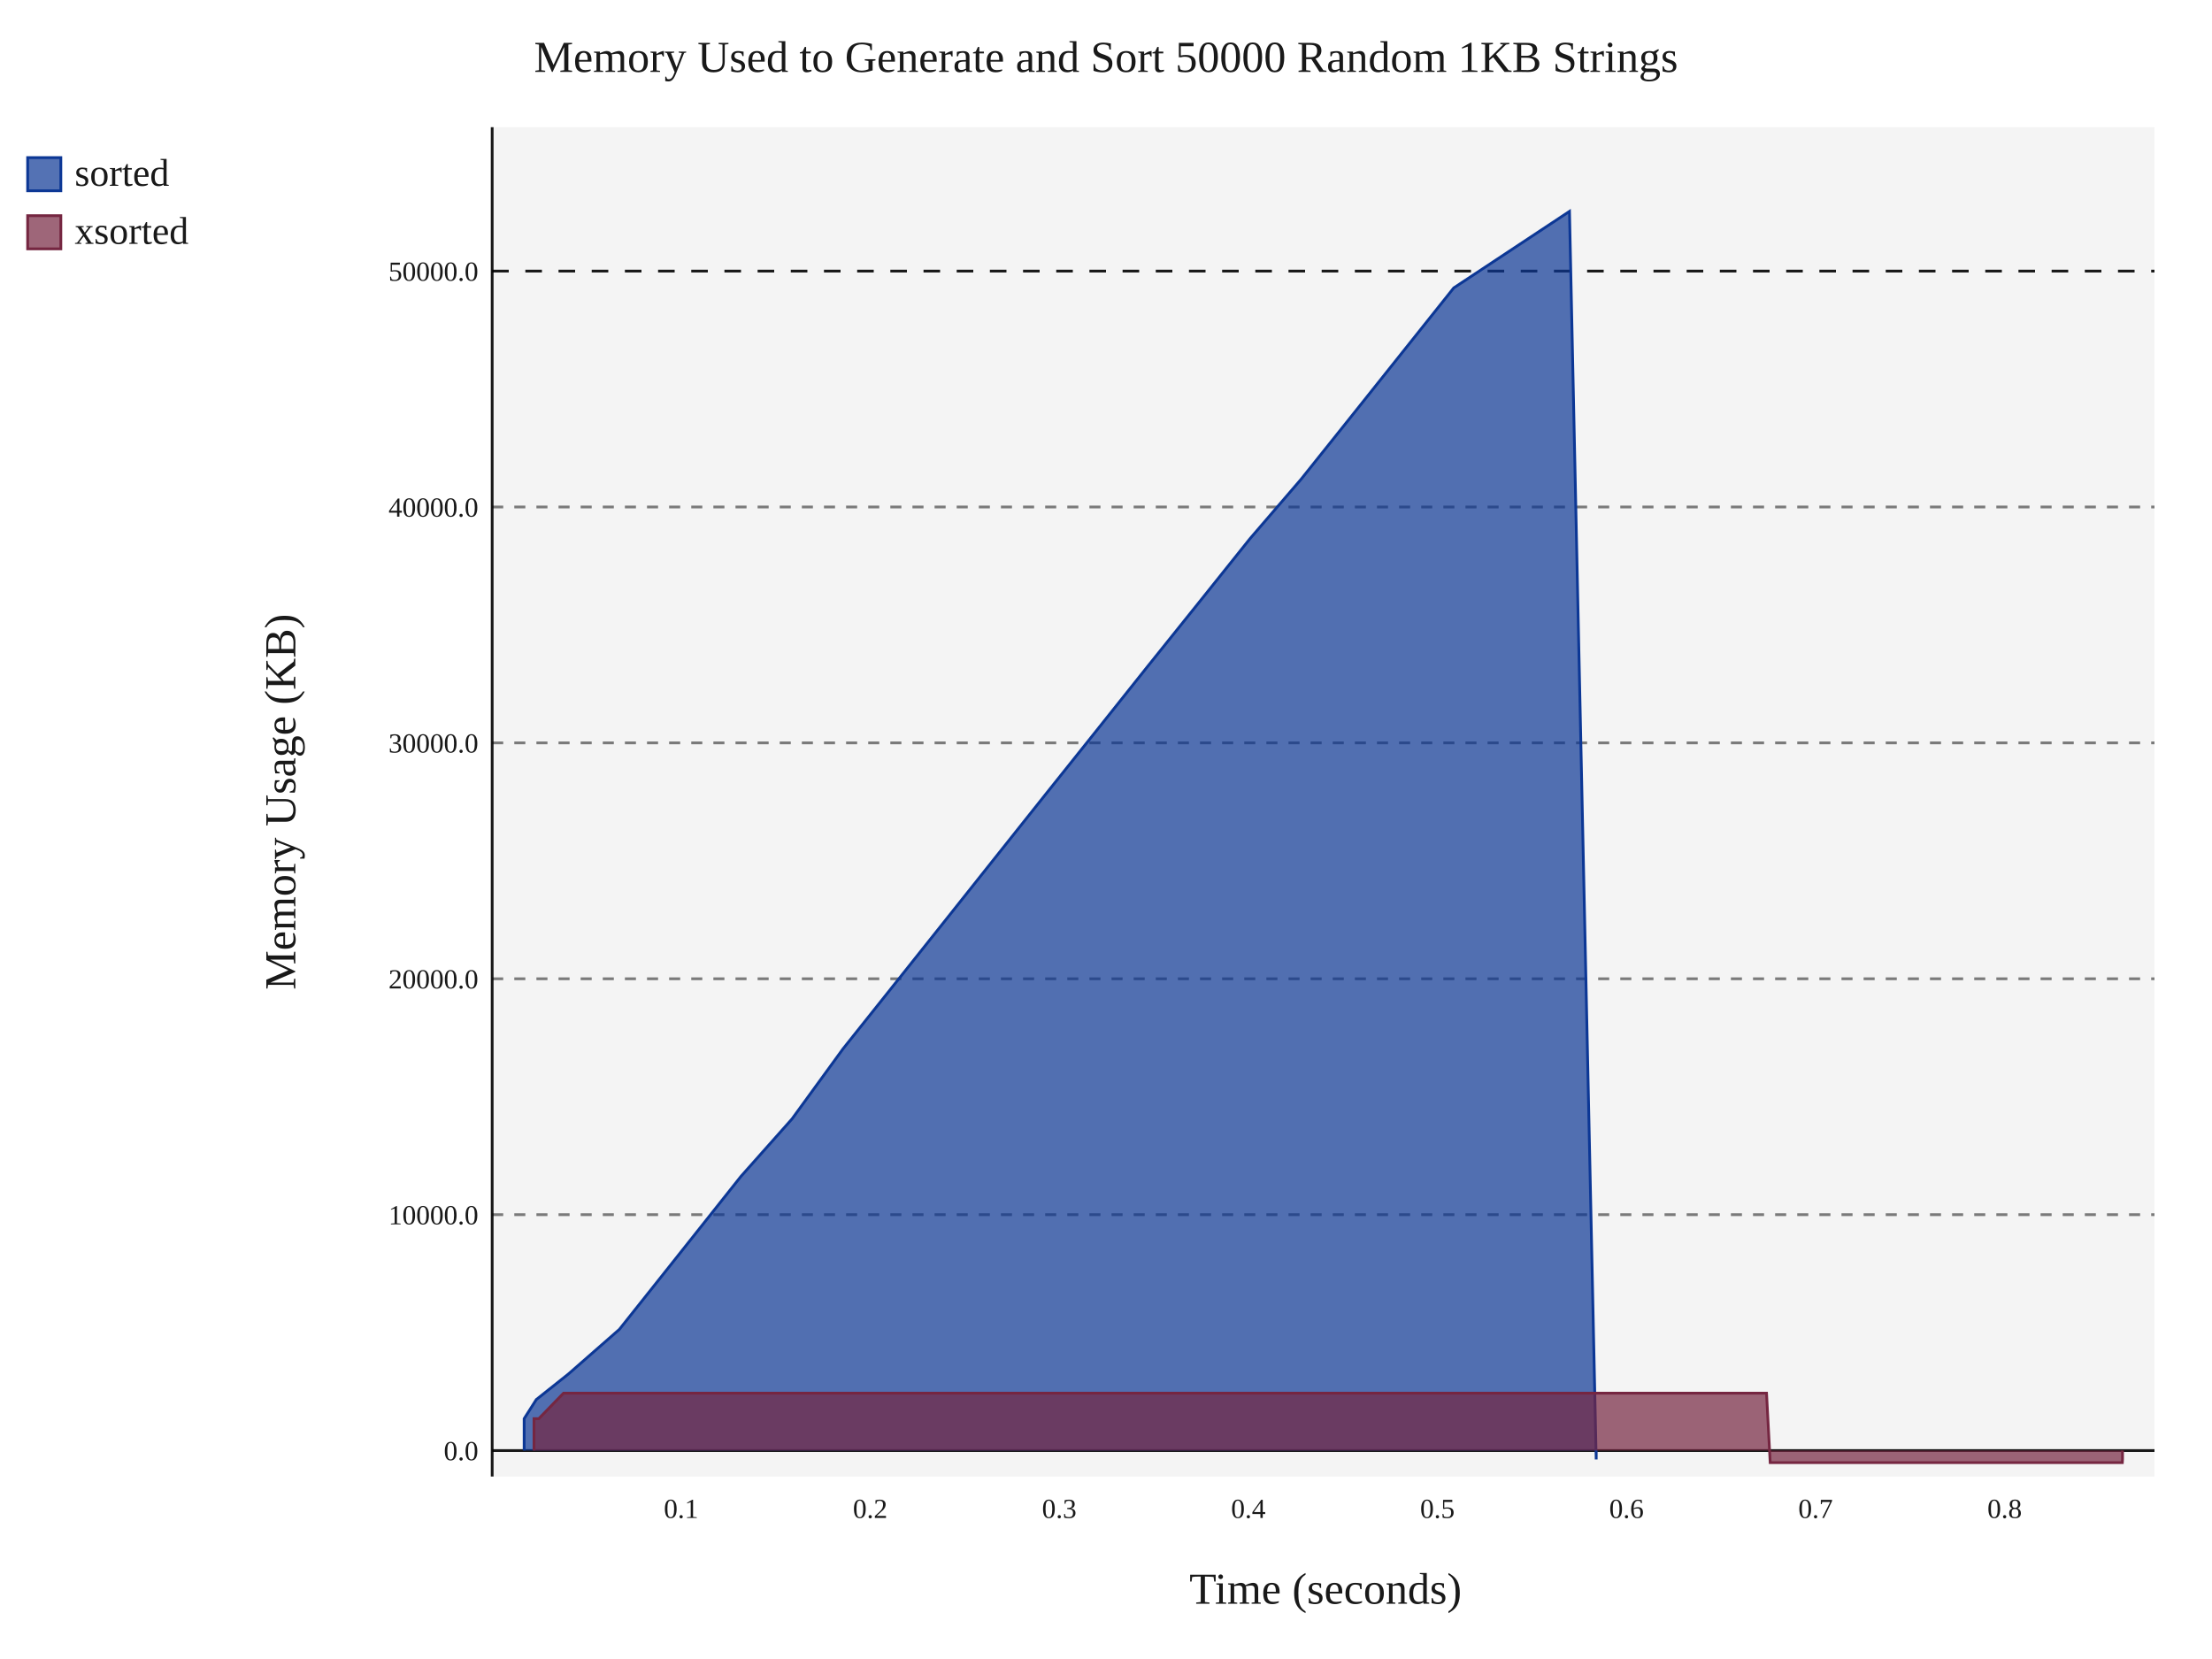
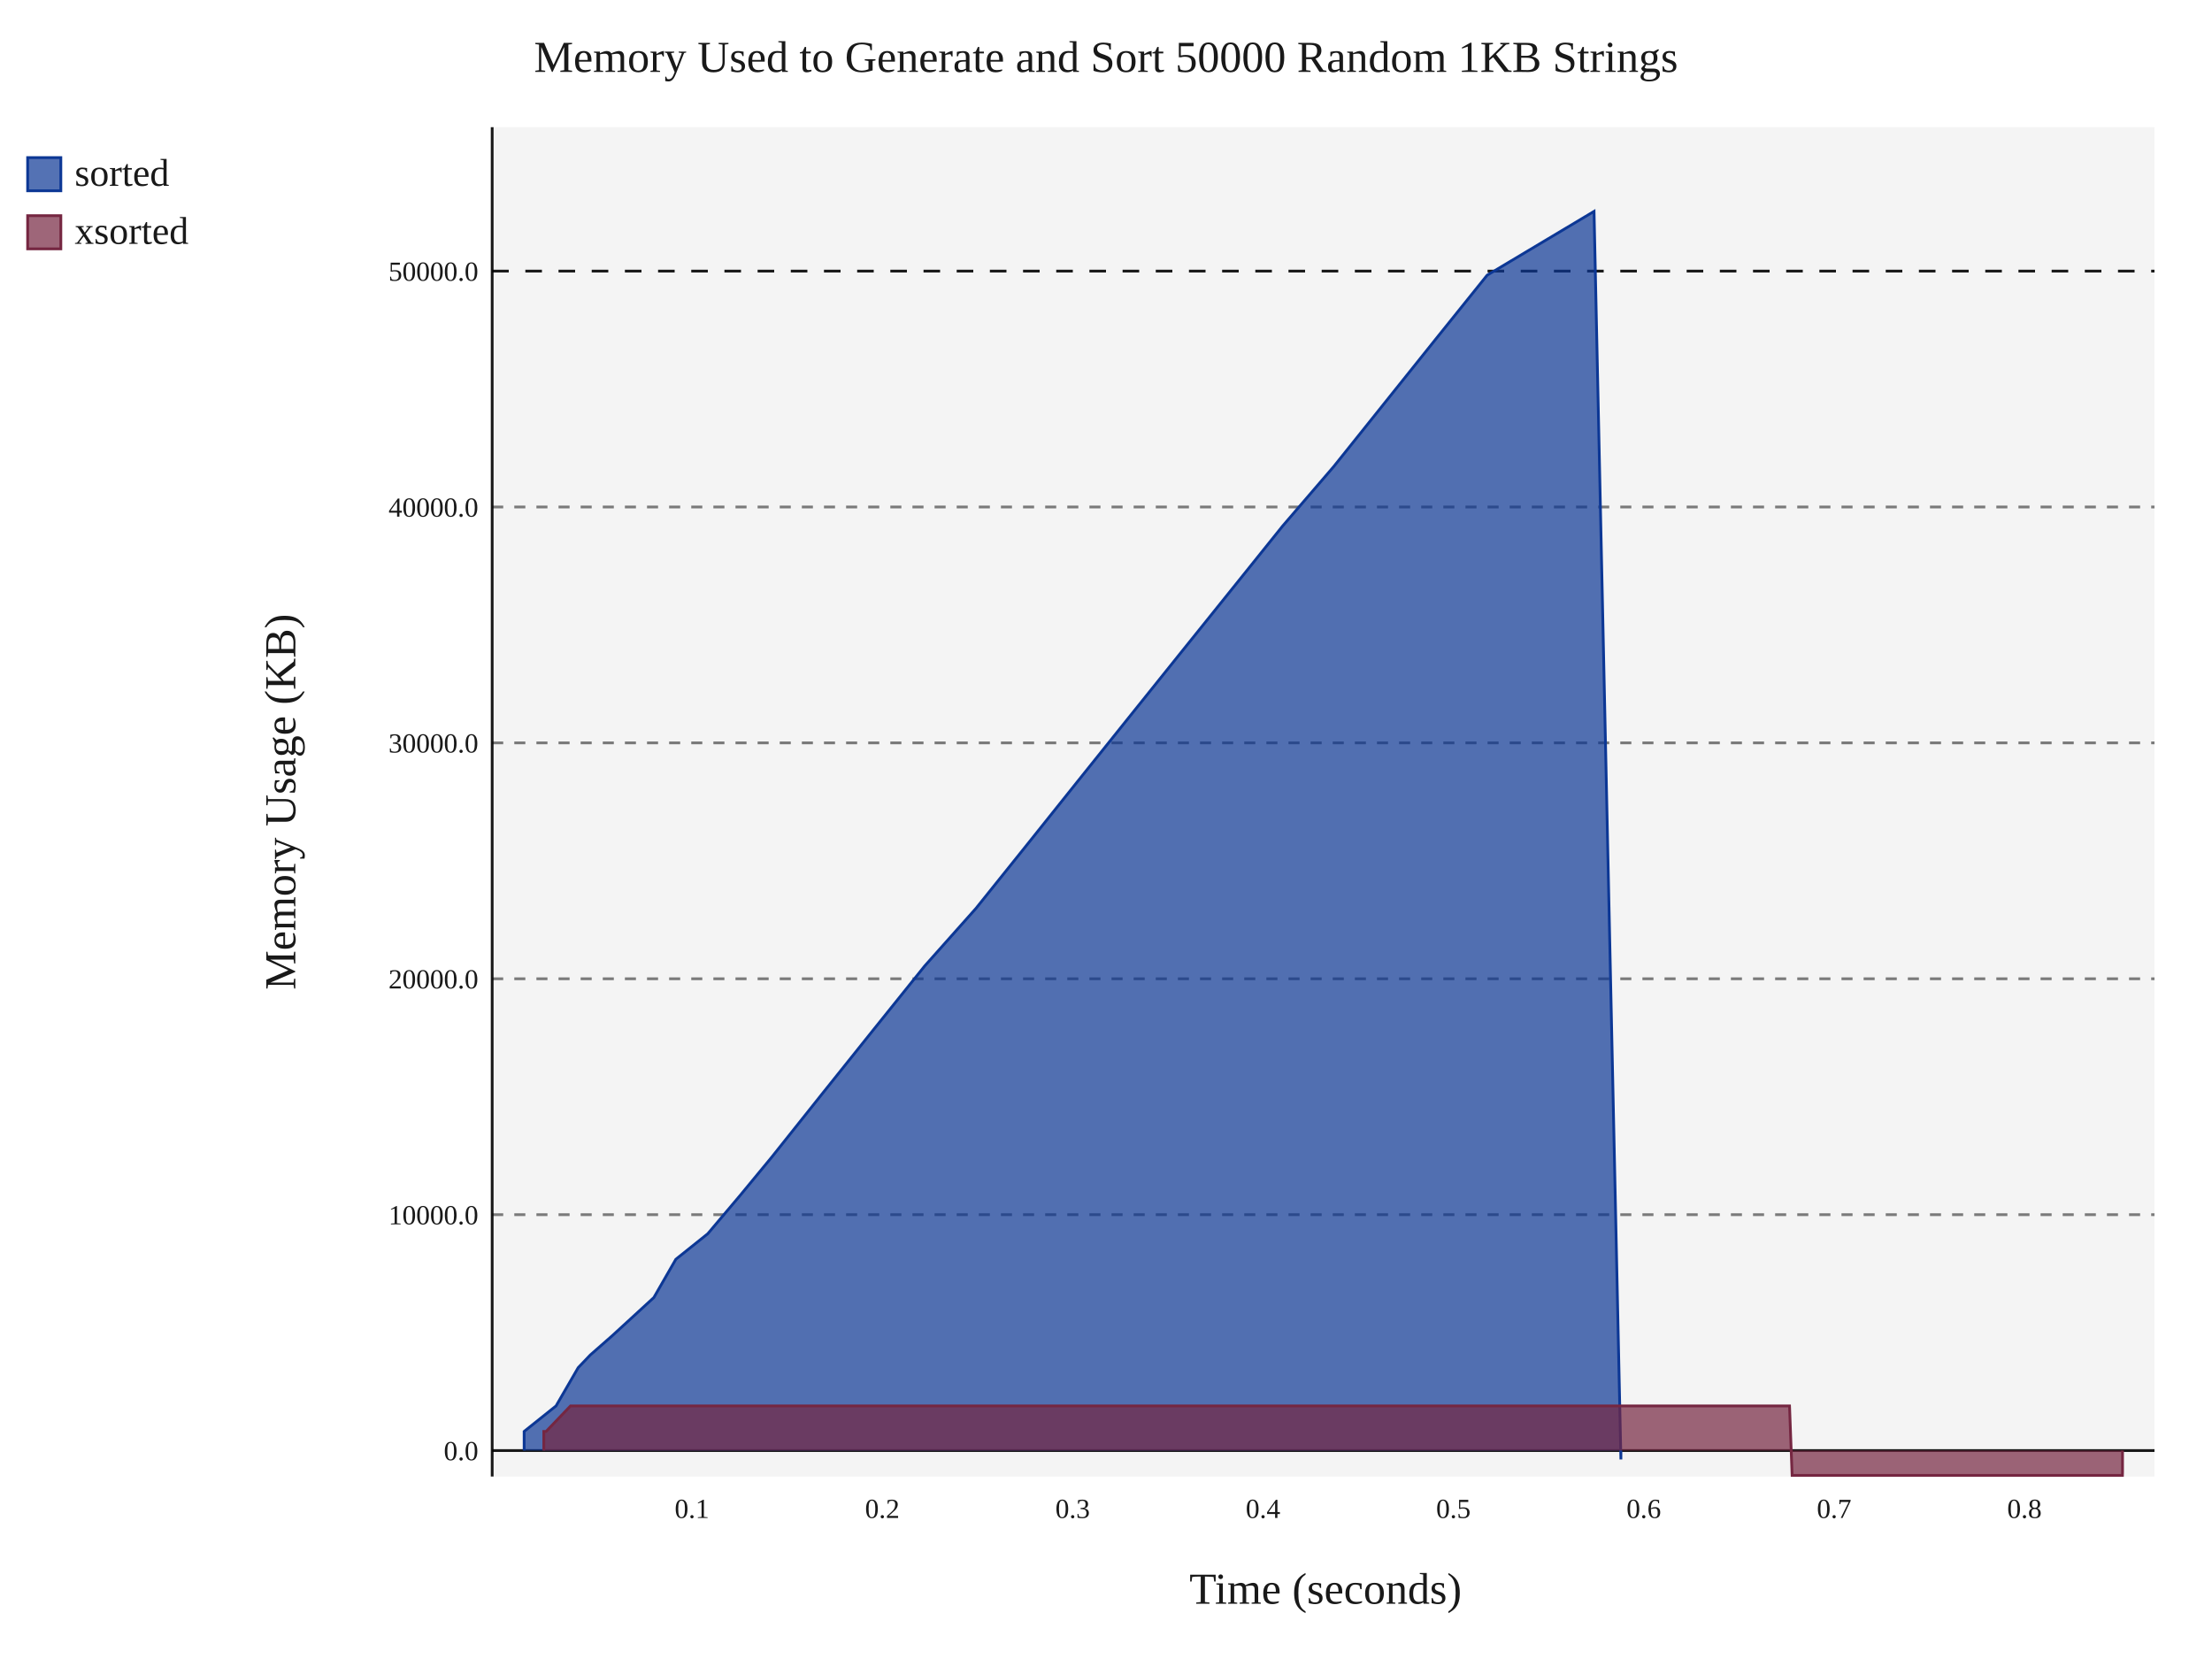
- <svg xmlns="http://www.w3.org/2000/svg" class="pygal-chart" id="chart-4807a33e-be3a-430c-8275-c7ff892c5986" viewBox="0 0 800 600">
+ <svg xmlns="http://www.w3.org/2000/svg" class="pygal-chart" id="chart-fcf7ddeb-13a9-4c52-92fa-5e118ee40e24" viewBox="0 0 800 600">
  <defs>
-     <style type="text/css">#chart-4807a33e-be3a-430c-8275-c7ff892c5986{-webkit-user-select:none;-webkit-font-smoothing:antialiased;font-family:Consolas,"Liberation Mono",Menlo,Courier,}#chart-4807a33e-be3a-430c-8275-c7ff892c5986 .title{font-family:Consolas,"Liberation Mono",Menlo,Courier,;font-size:16px}#chart-4807a33e-be3a-430c-8275-c7ff892c5986 .legends .legend text{font-family:Consolas,"Liberation Mono",Menlo,Courier,;font-size:14px}#chart-4807a33e-be3a-430c-8275-c7ff892c5986 .axis text{font-family:Consolas,"Liberation Mono",Menlo,Courier,;font-size:10px}#chart-4807a33e-be3a-430c-8275-c7ff892c5986 .axis text.major{font-family:Consolas,"Liberation Mono",Menlo,Courier,;font-size:10px}#chart-4807a33e-be3a-430c-8275-c7ff892c5986 .series text{font-family:Consolas,"Liberation Mono",Menlo,Courier,;font-size:8px}#chart-4807a33e-be3a-430c-8275-c7ff892c5986 .tooltip{font-family:Consolas,"Liberation Mono",Menlo,Courier,;font-size:14px}#chart-4807a33e-be3a-430c-8275-c7ff892c5986 text.no_data{font-family:Consolas,"Liberation Mono",Menlo,Courier,;font-size:64px}
- #chart-4807a33e-be3a-430c-8275-c7ff892c5986{background-color:transparent}#chart-4807a33e-be3a-430c-8275-c7ff892c5986 path,#chart-4807a33e-be3a-430c-8275-c7ff892c5986 line,#chart-4807a33e-be3a-430c-8275-c7ff892c5986 rect,#chart-4807a33e-be3a-430c-8275-c7ff892c5986 circle{-webkit-transition:150ms;-moz-transition:150ms;transition:150ms}#chart-4807a33e-be3a-430c-8275-c7ff892c5986 .graph &gt; .background{fill:transparent}#chart-4807a33e-be3a-430c-8275-c7ff892c5986 .plot &gt; .background{fill:rgba(240,240,240,0.7)}#chart-4807a33e-be3a-430c-8275-c7ff892c5986 .graph{fill:rgba(0,0,0,0.9)}#chart-4807a33e-be3a-430c-8275-c7ff892c5986 text.no_data{fill:rgba(0,0,0,0.9)}#chart-4807a33e-be3a-430c-8275-c7ff892c5986 .title{fill:rgba(0,0,0,0.9)}#chart-4807a33e-be3a-430c-8275-c7ff892c5986 .legends .legend text{fill:rgba(0,0,0,0.9)}#chart-4807a33e-be3a-430c-8275-c7ff892c5986 .legends .legend:hover text{fill:rgba(0,0,0,0.9)}#chart-4807a33e-be3a-430c-8275-c7ff892c5986 .axis .line{stroke:rgba(0,0,0,0.9)}#chart-4807a33e-be3a-430c-8275-c7ff892c5986 .axis .guide.line{stroke:rgba(0,0,0,0.5)}#chart-4807a33e-be3a-430c-8275-c7ff892c5986 .axis .major.line{stroke:rgba(0,0,0,0.9)}#chart-4807a33e-be3a-430c-8275-c7ff892c5986 .axis text.major{fill:rgba(0,0,0,0.9)}#chart-4807a33e-be3a-430c-8275-c7ff892c5986 .axis.y .guides:hover .guide.line,#chart-4807a33e-be3a-430c-8275-c7ff892c5986 .line-graph .axis.x .guides:hover .guide.line,#chart-4807a33e-be3a-430c-8275-c7ff892c5986 .stackedline-graph .axis.x .guides:hover .guide.line,#chart-4807a33e-be3a-430c-8275-c7ff892c5986 .xy-graph .axis.x .guides:hover .guide.line{stroke:rgba(0,0,0,0.9)}#chart-4807a33e-be3a-430c-8275-c7ff892c5986 .axis .guides:hover text{fill:rgba(0,0,0,0.9)}#chart-4807a33e-be3a-430c-8275-c7ff892c5986 .reactive{fill-opacity:.7}#chart-4807a33e-be3a-430c-8275-c7ff892c5986 .reactive.active,#chart-4807a33e-be3a-430c-8275-c7ff892c5986 .active .reactive{fill-opacity:.8;stroke-width:4}#chart-4807a33e-be3a-430c-8275-c7ff892c5986 .series text{fill:rgba(0,0,0,0.9)}#chart-4807a33e-be3a-430c-8275-c7ff892c5986 .tooltip rect{fill:rgba(240,240,240,0.7);stroke:rgba(0,0,0,0.9);-webkit-transition:opacity 150ms;-moz-transition:opacity 150ms;transition:opacity 150ms}#chart-4807a33e-be3a-430c-8275-c7ff892c5986 .tooltip .label{fill:rgba(0,0,0,0.9)}#chart-4807a33e-be3a-430c-8275-c7ff892c5986 .tooltip .label{fill:rgba(0,0,0,0.9)}#chart-4807a33e-be3a-430c-8275-c7ff892c5986 .tooltip .legend{font-size:.8em;fill:rgba(0,0,0,0.5)}#chart-4807a33e-be3a-430c-8275-c7ff892c5986 .tooltip .x_label{font-size:.6em;fill:rgba(0,0,0,0.9)}#chart-4807a33e-be3a-430c-8275-c7ff892c5986 .tooltip .value{font-size:1.5em}#chart-4807a33e-be3a-430c-8275-c7ff892c5986 .map-element{fill:rgba(0,0,0,0.9);stroke:rgba(0,0,0,0.5) !important;opacity:.9;stroke-width:3;-webkit-transition:opacity 150ms;-moz-transition:opacity 150ms;transition:opacity 150ms}#chart-4807a33e-be3a-430c-8275-c7ff892c5986 .map-element:hover{opacity:1;stroke-width:10}#chart-4807a33e-be3a-430c-8275-c7ff892c5986 .color-0,#chart-4807a33e-be3a-430c-8275-c7ff892c5986 .color-0 a:visited{stroke:rgb(12,55,149);fill:rgb(12,55,149)}#chart-4807a33e-be3a-430c-8275-c7ff892c5986 .color-1,#chart-4807a33e-be3a-430c-8275-c7ff892c5986 .color-1 a:visited{stroke:rgb(117,38,65);fill:rgb(117,38,65)}#chart-4807a33e-be3a-430c-8275-c7ff892c5986 .text-overlay .color-0 text{fill:black}#chart-4807a33e-be3a-430c-8275-c7ff892c5986 .text-overlay .color-1 text{fill:black}
- #chart-4807a33e-be3a-430c-8275-c7ff892c5986 text.no_data{text-anchor:middle}#chart-4807a33e-be3a-430c-8275-c7ff892c5986 .guide.line{fill-opacity:0}#chart-4807a33e-be3a-430c-8275-c7ff892c5986 .centered{text-anchor:middle}#chart-4807a33e-be3a-430c-8275-c7ff892c5986 .title{text-anchor:middle}#chart-4807a33e-be3a-430c-8275-c7ff892c5986 .legends .legend text{fill-opacity:1}#chart-4807a33e-be3a-430c-8275-c7ff892c5986 .axis.x text{text-anchor:middle}#chart-4807a33e-be3a-430c-8275-c7ff892c5986 .axis.x:not(.web) text[transform]{text-anchor:start}#chart-4807a33e-be3a-430c-8275-c7ff892c5986 .axis.y text{text-anchor:end}#chart-4807a33e-be3a-430c-8275-c7ff892c5986 .axis.y2 text{text-anchor:start}#chart-4807a33e-be3a-430c-8275-c7ff892c5986 .axis .guide.line{stroke-dasharray:4,4}#chart-4807a33e-be3a-430c-8275-c7ff892c5986 .axis .major.guide.line{stroke-dasharray:6,6}#chart-4807a33e-be3a-430c-8275-c7ff892c5986 .horizontal .axis.y .guide.line,#chart-4807a33e-be3a-430c-8275-c7ff892c5986 .horizontal .axis.y2 .guide.line,#chart-4807a33e-be3a-430c-8275-c7ff892c5986 .vertical .axis.x .guide.line{opacity:0}#chart-4807a33e-be3a-430c-8275-c7ff892c5986 .horizontal .axis.always_show .guide.line,#chart-4807a33e-be3a-430c-8275-c7ff892c5986 .vertical .axis.always_show .guide.line{opacity:1 !important}#chart-4807a33e-be3a-430c-8275-c7ff892c5986 .axis.y .guides:hover .guide.line,#chart-4807a33e-be3a-430c-8275-c7ff892c5986 .axis.y2 .guides:hover .guide.line,#chart-4807a33e-be3a-430c-8275-c7ff892c5986 .axis.x .guides:hover .guide.line{opacity:1}#chart-4807a33e-be3a-430c-8275-c7ff892c5986 .axis .guides:hover text{opacity:1}#chart-4807a33e-be3a-430c-8275-c7ff892c5986 .nofill{fill:none}#chart-4807a33e-be3a-430c-8275-c7ff892c5986 .subtle-fill{fill-opacity:.2}#chart-4807a33e-be3a-430c-8275-c7ff892c5986 .dot{stroke-width:1px;fill-opacity:1}#chart-4807a33e-be3a-430c-8275-c7ff892c5986 .dot.active{stroke-width:5px}#chart-4807a33e-be3a-430c-8275-c7ff892c5986 .dot.negative{fill:transparent}#chart-4807a33e-be3a-430c-8275-c7ff892c5986 text,#chart-4807a33e-be3a-430c-8275-c7ff892c5986 tspan{stroke:none !important}#chart-4807a33e-be3a-430c-8275-c7ff892c5986 .series text.active{opacity:1}#chart-4807a33e-be3a-430c-8275-c7ff892c5986 .tooltip rect{fill-opacity:.95;stroke-width:.5}#chart-4807a33e-be3a-430c-8275-c7ff892c5986 .tooltip text{fill-opacity:1}</style>
+     <style type="text/css">#chart-fcf7ddeb-13a9-4c52-92fa-5e118ee40e24{-webkit-user-select:none;-webkit-font-smoothing:antialiased;font-family:Consolas,"Liberation Mono",Menlo,Courier,}#chart-fcf7ddeb-13a9-4c52-92fa-5e118ee40e24 .title{font-family:Consolas,"Liberation Mono",Menlo,Courier,;font-size:16px}#chart-fcf7ddeb-13a9-4c52-92fa-5e118ee40e24 .legends .legend text{font-family:Consolas,"Liberation Mono",Menlo,Courier,;font-size:14px}#chart-fcf7ddeb-13a9-4c52-92fa-5e118ee40e24 .axis text{font-family:Consolas,"Liberation Mono",Menlo,Courier,;font-size:10px}#chart-fcf7ddeb-13a9-4c52-92fa-5e118ee40e24 .axis text.major{font-family:Consolas,"Liberation Mono",Menlo,Courier,;font-size:10px}#chart-fcf7ddeb-13a9-4c52-92fa-5e118ee40e24 .series text{font-family:Consolas,"Liberation Mono",Menlo,Courier,;font-size:8px}#chart-fcf7ddeb-13a9-4c52-92fa-5e118ee40e24 .tooltip{font-family:Consolas,"Liberation Mono",Menlo,Courier,;font-size:14px}#chart-fcf7ddeb-13a9-4c52-92fa-5e118ee40e24 text.no_data{font-family:Consolas,"Liberation Mono",Menlo,Courier,;font-size:64px}
+ #chart-fcf7ddeb-13a9-4c52-92fa-5e118ee40e24{background-color:transparent}#chart-fcf7ddeb-13a9-4c52-92fa-5e118ee40e24 path,#chart-fcf7ddeb-13a9-4c52-92fa-5e118ee40e24 line,#chart-fcf7ddeb-13a9-4c52-92fa-5e118ee40e24 rect,#chart-fcf7ddeb-13a9-4c52-92fa-5e118ee40e24 circle{-webkit-transition:150ms;-moz-transition:150ms;transition:150ms}#chart-fcf7ddeb-13a9-4c52-92fa-5e118ee40e24 .graph &gt; .background{fill:transparent}#chart-fcf7ddeb-13a9-4c52-92fa-5e118ee40e24 .plot &gt; .background{fill:rgba(240,240,240,0.7)}#chart-fcf7ddeb-13a9-4c52-92fa-5e118ee40e24 .graph{fill:rgba(0,0,0,0.9)}#chart-fcf7ddeb-13a9-4c52-92fa-5e118ee40e24 text.no_data{fill:rgba(0,0,0,0.9)}#chart-fcf7ddeb-13a9-4c52-92fa-5e118ee40e24 .title{fill:rgba(0,0,0,0.9)}#chart-fcf7ddeb-13a9-4c52-92fa-5e118ee40e24 .legends .legend text{fill:rgba(0,0,0,0.9)}#chart-fcf7ddeb-13a9-4c52-92fa-5e118ee40e24 .legends .legend:hover text{fill:rgba(0,0,0,0.9)}#chart-fcf7ddeb-13a9-4c52-92fa-5e118ee40e24 .axis .line{stroke:rgba(0,0,0,0.9)}#chart-fcf7ddeb-13a9-4c52-92fa-5e118ee40e24 .axis .guide.line{stroke:rgba(0,0,0,0.5)}#chart-fcf7ddeb-13a9-4c52-92fa-5e118ee40e24 .axis .major.line{stroke:rgba(0,0,0,0.9)}#chart-fcf7ddeb-13a9-4c52-92fa-5e118ee40e24 .axis text.major{fill:rgba(0,0,0,0.9)}#chart-fcf7ddeb-13a9-4c52-92fa-5e118ee40e24 .axis.y .guides:hover .guide.line,#chart-fcf7ddeb-13a9-4c52-92fa-5e118ee40e24 .line-graph .axis.x .guides:hover .guide.line,#chart-fcf7ddeb-13a9-4c52-92fa-5e118ee40e24 .stackedline-graph .axis.x .guides:hover .guide.line,#chart-fcf7ddeb-13a9-4c52-92fa-5e118ee40e24 .xy-graph .axis.x .guides:hover .guide.line{stroke:rgba(0,0,0,0.9)}#chart-fcf7ddeb-13a9-4c52-92fa-5e118ee40e24 .axis .guides:hover text{fill:rgba(0,0,0,0.9)}#chart-fcf7ddeb-13a9-4c52-92fa-5e118ee40e24 .reactive{fill-opacity:.7}#chart-fcf7ddeb-13a9-4c52-92fa-5e118ee40e24 .reactive.active,#chart-fcf7ddeb-13a9-4c52-92fa-5e118ee40e24 .active .reactive{fill-opacity:.8;stroke-width:4}#chart-fcf7ddeb-13a9-4c52-92fa-5e118ee40e24 .series text{fill:rgba(0,0,0,0.9)}#chart-fcf7ddeb-13a9-4c52-92fa-5e118ee40e24 .tooltip rect{fill:rgba(240,240,240,0.7);stroke:rgba(0,0,0,0.9);-webkit-transition:opacity 150ms;-moz-transition:opacity 150ms;transition:opacity 150ms}#chart-fcf7ddeb-13a9-4c52-92fa-5e118ee40e24 .tooltip .label{fill:rgba(0,0,0,0.9)}#chart-fcf7ddeb-13a9-4c52-92fa-5e118ee40e24 .tooltip .label{fill:rgba(0,0,0,0.9)}#chart-fcf7ddeb-13a9-4c52-92fa-5e118ee40e24 .tooltip .legend{font-size:.8em;fill:rgba(0,0,0,0.5)}#chart-fcf7ddeb-13a9-4c52-92fa-5e118ee40e24 .tooltip .x_label{font-size:.6em;fill:rgba(0,0,0,0.9)}#chart-fcf7ddeb-13a9-4c52-92fa-5e118ee40e24 .tooltip .value{font-size:1.5em}#chart-fcf7ddeb-13a9-4c52-92fa-5e118ee40e24 .map-element{fill:rgba(0,0,0,0.9);stroke:rgba(0,0,0,0.5) !important;opacity:.9;stroke-width:3;-webkit-transition:opacity 150ms;-moz-transition:opacity 150ms;transition:opacity 150ms}#chart-fcf7ddeb-13a9-4c52-92fa-5e118ee40e24 .map-element:hover{opacity:1;stroke-width:10}#chart-fcf7ddeb-13a9-4c52-92fa-5e118ee40e24 .color-0,#chart-fcf7ddeb-13a9-4c52-92fa-5e118ee40e24 .color-0 a:visited{stroke:rgb(12,55,149);fill:rgb(12,55,149)}#chart-fcf7ddeb-13a9-4c52-92fa-5e118ee40e24 .color-1,#chart-fcf7ddeb-13a9-4c52-92fa-5e118ee40e24 .color-1 a:visited{stroke:rgb(117,38,65);fill:rgb(117,38,65)}#chart-fcf7ddeb-13a9-4c52-92fa-5e118ee40e24 .text-overlay .color-0 text{fill:black}#chart-fcf7ddeb-13a9-4c52-92fa-5e118ee40e24 .text-overlay .color-1 text{fill:black}
+ #chart-fcf7ddeb-13a9-4c52-92fa-5e118ee40e24 text.no_data{text-anchor:middle}#chart-fcf7ddeb-13a9-4c52-92fa-5e118ee40e24 .guide.line{fill-opacity:0}#chart-fcf7ddeb-13a9-4c52-92fa-5e118ee40e24 .centered{text-anchor:middle}#chart-fcf7ddeb-13a9-4c52-92fa-5e118ee40e24 .title{text-anchor:middle}#chart-fcf7ddeb-13a9-4c52-92fa-5e118ee40e24 .legends .legend text{fill-opacity:1}#chart-fcf7ddeb-13a9-4c52-92fa-5e118ee40e24 .axis.x text{text-anchor:middle}#chart-fcf7ddeb-13a9-4c52-92fa-5e118ee40e24 .axis.x:not(.web) text[transform]{text-anchor:start}#chart-fcf7ddeb-13a9-4c52-92fa-5e118ee40e24 .axis.y text{text-anchor:end}#chart-fcf7ddeb-13a9-4c52-92fa-5e118ee40e24 .axis.y2 text{text-anchor:start}#chart-fcf7ddeb-13a9-4c52-92fa-5e118ee40e24 .axis .guide.line{stroke-dasharray:4,4}#chart-fcf7ddeb-13a9-4c52-92fa-5e118ee40e24 .axis .major.guide.line{stroke-dasharray:6,6}#chart-fcf7ddeb-13a9-4c52-92fa-5e118ee40e24 .horizontal .axis.y .guide.line,#chart-fcf7ddeb-13a9-4c52-92fa-5e118ee40e24 .horizontal .axis.y2 .guide.line,#chart-fcf7ddeb-13a9-4c52-92fa-5e118ee40e24 .vertical .axis.x .guide.line{opacity:0}#chart-fcf7ddeb-13a9-4c52-92fa-5e118ee40e24 .horizontal .axis.always_show .guide.line,#chart-fcf7ddeb-13a9-4c52-92fa-5e118ee40e24 .vertical .axis.always_show .guide.line{opacity:1 !important}#chart-fcf7ddeb-13a9-4c52-92fa-5e118ee40e24 .axis.y .guides:hover .guide.line,#chart-fcf7ddeb-13a9-4c52-92fa-5e118ee40e24 .axis.y2 .guides:hover .guide.line,#chart-fcf7ddeb-13a9-4c52-92fa-5e118ee40e24 .axis.x .guides:hover .guide.line{opacity:1}#chart-fcf7ddeb-13a9-4c52-92fa-5e118ee40e24 .axis .guides:hover text{opacity:1}#chart-fcf7ddeb-13a9-4c52-92fa-5e118ee40e24 .nofill{fill:none}#chart-fcf7ddeb-13a9-4c52-92fa-5e118ee40e24 .subtle-fill{fill-opacity:.2}#chart-fcf7ddeb-13a9-4c52-92fa-5e118ee40e24 .dot{stroke-width:1px;fill-opacity:1}#chart-fcf7ddeb-13a9-4c52-92fa-5e118ee40e24 .dot.active{stroke-width:5px}#chart-fcf7ddeb-13a9-4c52-92fa-5e118ee40e24 .dot.negative{fill:transparent}#chart-fcf7ddeb-13a9-4c52-92fa-5e118ee40e24 text,#chart-fcf7ddeb-13a9-4c52-92fa-5e118ee40e24 tspan{stroke:none !important}#chart-fcf7ddeb-13a9-4c52-92fa-5e118ee40e24 .series text.active{opacity:1}#chart-fcf7ddeb-13a9-4c52-92fa-5e118ee40e24 .tooltip rect{fill-opacity:.95;stroke-width:.5}#chart-fcf7ddeb-13a9-4c52-92fa-5e118ee40e24 .tooltip text{fill-opacity:1}</style>
  </defs>
  <g class="graph xy-graph vertical">
    <rect class="background" height="600" width="800" x="0" y="0" />
    <g class="plot" transform="translate(178, 46)">
      <rect class="background" height="488" width="601.2" x="0" y="0" />
      <g class="axis y">
        <g class="guides">
          <path class="major line" d="M0 478.615 h601.2" />
          <text class="major" x="-5" y="482.115">0.0</text>
        </g>
        <g class="guides">
          <path class="guide line" d="M0 393.301 h601.2" />
          <text class="" x="-5" y="396.801">10000.0</text>
        </g>
        <g class="guides">
          <path class="guide line" d="M0 307.986 h601.2" />
          <text class="" x="-5" y="311.486">20000.0</text>
        </g>
        <g class="guides">
          <path class="guide line" d="M0 222.671 h601.2" />
          <text class="" x="-5" y="226.171">30000.0</text>
        </g>
        <g class="guides">
          <path class="guide line" d="M0 137.357 h601.2" />
          <text class="" x="-5" y="140.857">40000.0</text>
        </g>
        <g class="guides">
          <path class="major guide line" d="M0 52.042 h601.2" />
          <text class="major" x="-5" y="55.542">50000.0</text>
        </g>
      </g>
      <g class="axis x">
        <path class="line" d="M0 0 v488" />
        <g class="guides">
-           <path class="guide line" d="M68.34 0 v488" />
-           <text class="" x="68.34" y="503.0">0.1</text>
+           <path class="guide line" d="M72.259 0 v488" />
+           <text class="" x="72.259" y="503.0">0.1</text>
        </g>
        <g class="guides">
-           <path class="guide line" d="M136.721 0 v488" />
-           <text class="" x="136.721" y="503.0">0.2</text>
+           <path class="guide line" d="M141.105 0 v488" />
+           <text class="" x="141.105" y="503.0">0.2</text>
        </g>
        <g class="guides">
-           <path class="guide line" d="M205.102 0 v488" />
-           <text class="" x="205.102" y="503.0">0.3</text>
+           <path class="guide line" d="M209.951 0 v488" />
+           <text class="" x="209.951" y="503.0">0.3</text>
        </g>
        <g class="guides">
-           <path class="guide line" d="M273.484 0 v488" />
-           <text class="" x="273.484" y="503.0">0.4</text>
+           <path class="guide line" d="M278.797 0 v488" />
+           <text class="" x="278.797" y="503.0">0.4</text>
        </g>
        <g class="guides">
-           <path class="guide line" d="M341.865 0 v488" />
-           <text class="" x="341.865" y="503.0">0.5</text>
+           <path class="guide line" d="M347.643 0 v488" />
+           <text class="" x="347.643" y="503.0">0.5</text>
        </g>
        <g class="guides">
-           <path class="guide line" d="M410.246 0 v488" />
-           <text class="" x="410.246" y="503.0">0.6</text>
+           <path class="guide line" d="M416.489 0 v488" />
+           <text class="" x="416.489" y="503.0">0.6</text>
        </g>
        <g class="guides">
-           <path class="guide line" d="M478.628 0 v488" />
-           <text class="" x="478.628" y="503.0">0.7</text>
+           <path class="guide line" d="M485.335 0 v488" />
+           <text class="" x="485.335" y="503.0">0.7</text>
        </g>
        <g class="guides">
-           <path class="guide line" d="M547.009 0 v488" />
-           <text class="" x="547.009" y="503.0">0.8</text>
+           <path class="guide line" d="M554.181 0 v488" />
+           <text class="" x="554.181" y="503.0">0.8</text>
        </g>
      </g>
      <g class="series serie-0 color-0">
-         <path class="line reactive" d="M11.562 478.615 L11.562 467.084 15.962 460.164 27.558 450.939 46 434.794 64.344 411.731 89.985 379.442 108.439 358.685 126.899 333.315 145.28 310.251 163.643 287.187 181.981 264.124 200.336 241.06 218.759 217.996 237.13 194.933 255.638 171.869 274.088 148.805 292.566 127.314 310.999 104.251 329.386 81.187 347.773 58.123 389.622 30.447 399.288 481.83 399.288 478.615" />
+         <path class="line reactive" d="M11.562 478.615 L11.562 471.696 23.099 462.471 31.112 448.633 35.517 444.02 43.405 437.101 58.482 423.263 66.434 409.424 77.974 400.199 89.663 386.361 101.086 372.523 119.465 349.459 137.926 326.395 156.454 303.332 174.935 282.575 193.44 259.511 211.867 236.447 230.354 213.384 248.861 190.32 267.4 167.256 285.924 144.193 304.394 122.702 322.857 99.638 341.322 76.574 359.865 53.511 398.506 30.447 408.222 481.83 408.222 478.615" />
      </g>
      <g class="series serie-1 color-1">
-         <path class="line reactive" d="M15.13 478.615 L15.13 467.084 16.05 467.084 16.853 467.084 25.803 457.858 26.711 457.858 35.867 457.858 36.835 457.858 45.769 457.858 46.691 457.858 55.419 457.858 56.336 457.858 64.743 457.858 65.686 457.858 74.19 457.858 75.209 457.858 83.638 457.858 84.568 457.858 93.084 457.858 93.941 457.858 102.192 457.858 103.146 457.858 111.601 457.858 112.483 457.858 120.888 457.858 121.755 457.858 130.176 457.858 131.064 457.858 139.46 457.858 140.308 457.858 148.738 457.858 149.608 457.858 158.125 457.858 159.047 457.858 167.617 457.858 168.459 457.858 176.847 457.858 177.801 457.858 186.364 457.858 187.247 457.858 195.724 457.858 196.594 457.858 205.137 457.858 206.068 457.858 214.587 457.858 215.542 457.858 224.039 457.858 224.967 457.858 233.49 457.858 234.431 457.858 243.186 457.858 244.228 457.858 252.618 457.858 253.509 457.858 261.888 457.858 262.775 457.858 271.149 457.858 272.304 457.858 280.852 457.858 281.761 457.858 290.195 457.858 291.121 457.858 300.051 457.858 300.916 457.858 309.182 457.858 310.016 457.858 318.7 457.858 319.564 457.858 328.21 457.858 329.095 457.858 337.542 457.858 338.442 457.858 346.776 457.858 347.638 457.858 356.153 457.858 357.111 457.858 365.469 457.858 366.478 457.858 374.832 457.858 375.812 457.858 384.294 457.858 385.267 457.858 393.75 457.858 394.659 457.858 403.127 457.858 404.011 457.858 412.413 457.858 413.31 457.858 421.866 457.858 422.816 457.858 431.174 457.858 432.018 457.858 440.459 457.858 441.451 457.858 449.858 457.858 450.748 457.858 457.911 457.858 458.863 457.858 459.901 457.858 460.889 457.858 462.216 482.983 463.208 482.983 464.123 482.983 465.459 482.983 466.65 482.983 468.371 482.983 469.569 482.983 470.51 482.983 471.477 482.983 472.484 482.983 473.577 482.983 474.763 482.983 475.648 482.983 476.619 482.983 477.629 482.983 478.516 482.983 479.812 482.983 481.136 482.983 482.116 482.983 483.177 482.983 484.692 482.983 485.747 482.983 486.908 482.983 487.773 482.983 489.034 482.983 491.655 482.983 492.64 482.983 493.711 482.983 494.584 482.983 495.66 482.983 496.567 482.983 497.489 482.983 498.286 482.983 499.221 482.983 500.131 482.983 501.091 482.983 502.233 482.983 503.14 482.983 504.411 482.983 505.314 482.983 506.319 482.983 507.104 482.983 508.207 482.983 509.063 482.983 509.978 482.983 511.012 482.983 511.788 482.983 513.277 482.983 514.639 482.983 515.96 482.983 517.054 482.983 517.943 482.983 519.115 482.983 520.27 482.983 521.151 482.983 522.026 482.983 522.894 482.983 523.908 482.983 524.827 482.983 525.931 482.983 526.995 482.983 527.937 482.983 529.183 482.983 530.165 482.983 531.238 482.983 532.174 482.983 533.199 482.983 534.147 482.983 535.14 482.983 536.037 482.983 536.969 482.983 537.827 482.983 538.906 482.983 539.864 482.983 540.867 482.983 541.869 482.983 542.737 482.983 543.664 482.983 544.563 482.983 545.584 482.983 546.535 482.983 547.553 482.983 548.466 482.983 549.274 482.983 550.349 482.983 551.223 482.983 552.347 482.983 553.174 482.983 554.126 482.983 554.974 482.983 555.996 482.983 556.953 482.983 558.088 482.983 559.035 482.983 560.005 482.983 560.931 482.983 561.751 482.983 562.984 482.983 564.006 482.983 564.997 482.983 566.043 482.983 566.991 482.983 568.181 482.983 569.27 482.983 570.105 482.983 571.031 482.983 572.081 482.983 572.995 482.983 574.074 482.983 575.109 482.983 576.396 482.983 577.451 482.983 578.353 482.983 579.643 482.983 580.733 482.983 581.607 482.983 582.714 482.983 583.478 482.983 584.245 482.983 585.084 482.983 586.072 482.983 586.992 482.983 587.8 482.983 588.718 482.983 589.566 482.983 589.638 481.725 589.638 478.615" />
+         <path class="line reactive" d="M18.671 478.615 L18.671 471.696 19.501 471.696 28.335 462.471 29.157 462.471 29.989 462.471 38.345 462.471 39.195 462.471 48.091 462.471 48.928 462.471 57.983 462.471 58.842 462.471 67.384 462.471 68.309 462.471 76.826 462.471 77.706 462.471 86.39 462.471 87.258 462.471 96.573 462.471 97.503 462.471 98.397 462.471 106.827 462.471 107.806 462.471 116.353 462.471 117.257 462.471 126.103 462.471 126.92 462.471 135.429 462.471 136.337 462.471 144.653 462.471 145.611 462.471 154.202 462.471 155.108 462.471 163.547 462.471 164.577 462.471 173.014 462.471 173.909 462.471 182.338 462.471 183.252 462.471 191.932 462.471 192.891 462.471 201.543 462.471 202.452 462.471 211.044 462.471 211.941 462.471 220.496 462.471 221.422 462.471 229.848 462.471 230.78 462.471 239.337 462.471 240.234 462.471 248.982 462.471 249.9 462.471 258.306 462.471 259.173 462.471 268.176 462.471 269.051 462.471 277.402 462.471 278.323 462.471 286.792 462.471 287.711 462.471 296.477 462.471 297.521 462.471 306.132 462.471 307.004 462.471 315.518 462.471 316.489 462.471 324.984 462.471 325.942 462.471 333.769 462.471 334.645 462.471 335.444 462.471 343.912 462.471 344.807 462.471 353.507 462.471 354.422 462.471 363.203 462.471 364.173 462.471 372.557 462.471 373.447 462.471 382.139 462.471 383.071 462.471 391.331 462.471 392.286 462.471 400.688 462.471 401.609 462.471 410.192 462.471 411.102 462.471 419.641 462.471 420.579 462.471 429.058 462.471 429.989 462.471 439.465 462.471 440.396 462.471 448.967 462.471 449.931 462.471 458.279 462.471 459.181 462.471 466.496 462.471 467.406 462.471 468.396 462.471 469.207 462.471 470.144 487.596 471.28 487.596 472.503 487.596 473.982 487.596 475.422 487.596 476.513 487.596 477.34 487.596 478.368 487.596 479.291 487.596 480.166 487.596 481.139 487.596 481.989 487.596 482.997 487.596 483.863 487.596 484.729 487.596 485.713 487.596 486.707 487.596 487.584 487.596 488.692 487.596 489.797 487.596 490.646 487.596 491.577 487.596 492.626 487.596 493.558 487.596 494.559 487.596 495.394 487.596 496.462 487.596 497.409 487.596 498.457 487.596 499.379 487.596 500.24 487.596 501.083 487.596 502.415 487.596 503.479 487.596 504.569 487.596 505.434 487.596 506.265 487.596 507.456 487.596 508.238 487.596 509.163 487.596 510.196 487.596 511.468 487.596 512.39 487.596 513.361 487.596 514.166 487.596 515.188 487.596 516.132 487.596 517.502 487.596 518.836 487.596 519.625 487.596 520.98 487.596 522.051 487.596 523.044 487.596 523.915 487.596 524.735 487.596 525.561 487.596 526.569 487.596 527.448 487.596 528.324 487.596 529.265 487.596 530.179 487.596 531.011 487.596 532.21 487.596 533 487.596 534.343 487.596 535.237 487.596 536.321 487.596 537.443 487.596 538.351 487.596 539.167 487.596 540.597 487.596 541.782 487.596 542.857 487.596 543.819 487.596 544.939 487.596 545.87 487.596 547.128 487.596 548.031 487.596 549.207 487.596 550.447 487.596 551.678 487.596 552.529 487.596 553.453 487.596 554.329 487.596 555.293 487.596 556.239 487.596 557.264 487.596 558.373 487.596 559.266 487.596 560.266 487.596 561.246 487.596 562.236 487.596 563.219 487.596 564.061 487.596 565.208 487.596 566.148 487.596 567.317 487.596 568.307 487.596 569.169 487.596 569.937 487.596 571.117 487.596 571.965 487.596 572.994 487.596 573.907 487.596 574.773 487.596 575.878 487.596 576.983 487.596 577.858 487.596 578.693 487.596 579.681 487.596 580.627 487.596 581.72 487.596 582.494 487.596 583.294 487.596 584.193 487.596 585.04 487.596 585.972 487.596 586.921 487.596 587.839 487.596 588.709 487.596 589.602 487.596 589.638 486.338 589.638 478.615" />
      </g>
    </g>
    <g class="titles">
      <text class="title plot_title" x="400.0" y="26">Memory Used to Generate and Sort 50000 Random 1KB Strings</text>
      <text class="title" x="479.4" y="580">Time (seconds)</text>
      <text class="title" transform="rotate(-90 80.8 290)" x="80.8" y="316.0">Memory Usage (KB)</text>
    </g>
    <g class="plot overlay" transform="translate(178, 46)">
      <g class="series serie-0 color-0" />
      <g class="series serie-1 color-1" />
    </g>
    <g class="plot text-overlay" transform="translate(178, 46)">
      <g class="series serie-0 color-0" />
      <g class="series serie-1 color-1" />
    </g>
    <g class="plot tooltip-overlay" transform="translate(178, 46)">
      <g class="tooltip" style="opacity: 0" transform="translate(0 0)">
        <rect class="tooltip-box" height="0" rx="0" ry="0" width="0" />
        <g class="text" />
      </g>
    </g>
    <g class="legends" transform="translate(10, 56)">
      <g class="legend reactive activate-serie" id="activate-serie-0">
        <rect class="color-0 reactive" height="12" width="12" x="0.0" y="1.0" />
        <text x="17.0" y="11.2">sorted</text>
      </g>
      <g class="legend reactive activate-serie" id="activate-serie-1">
        <rect class="color-1 reactive" height="12" width="12" x="0.0" y="22.0" />
        <text x="17.0" y="32.2">xsorted</text>
      </g>
    </g>
    <g class="legends" transform="translate(790, 56)" />
  </g>
</svg>
